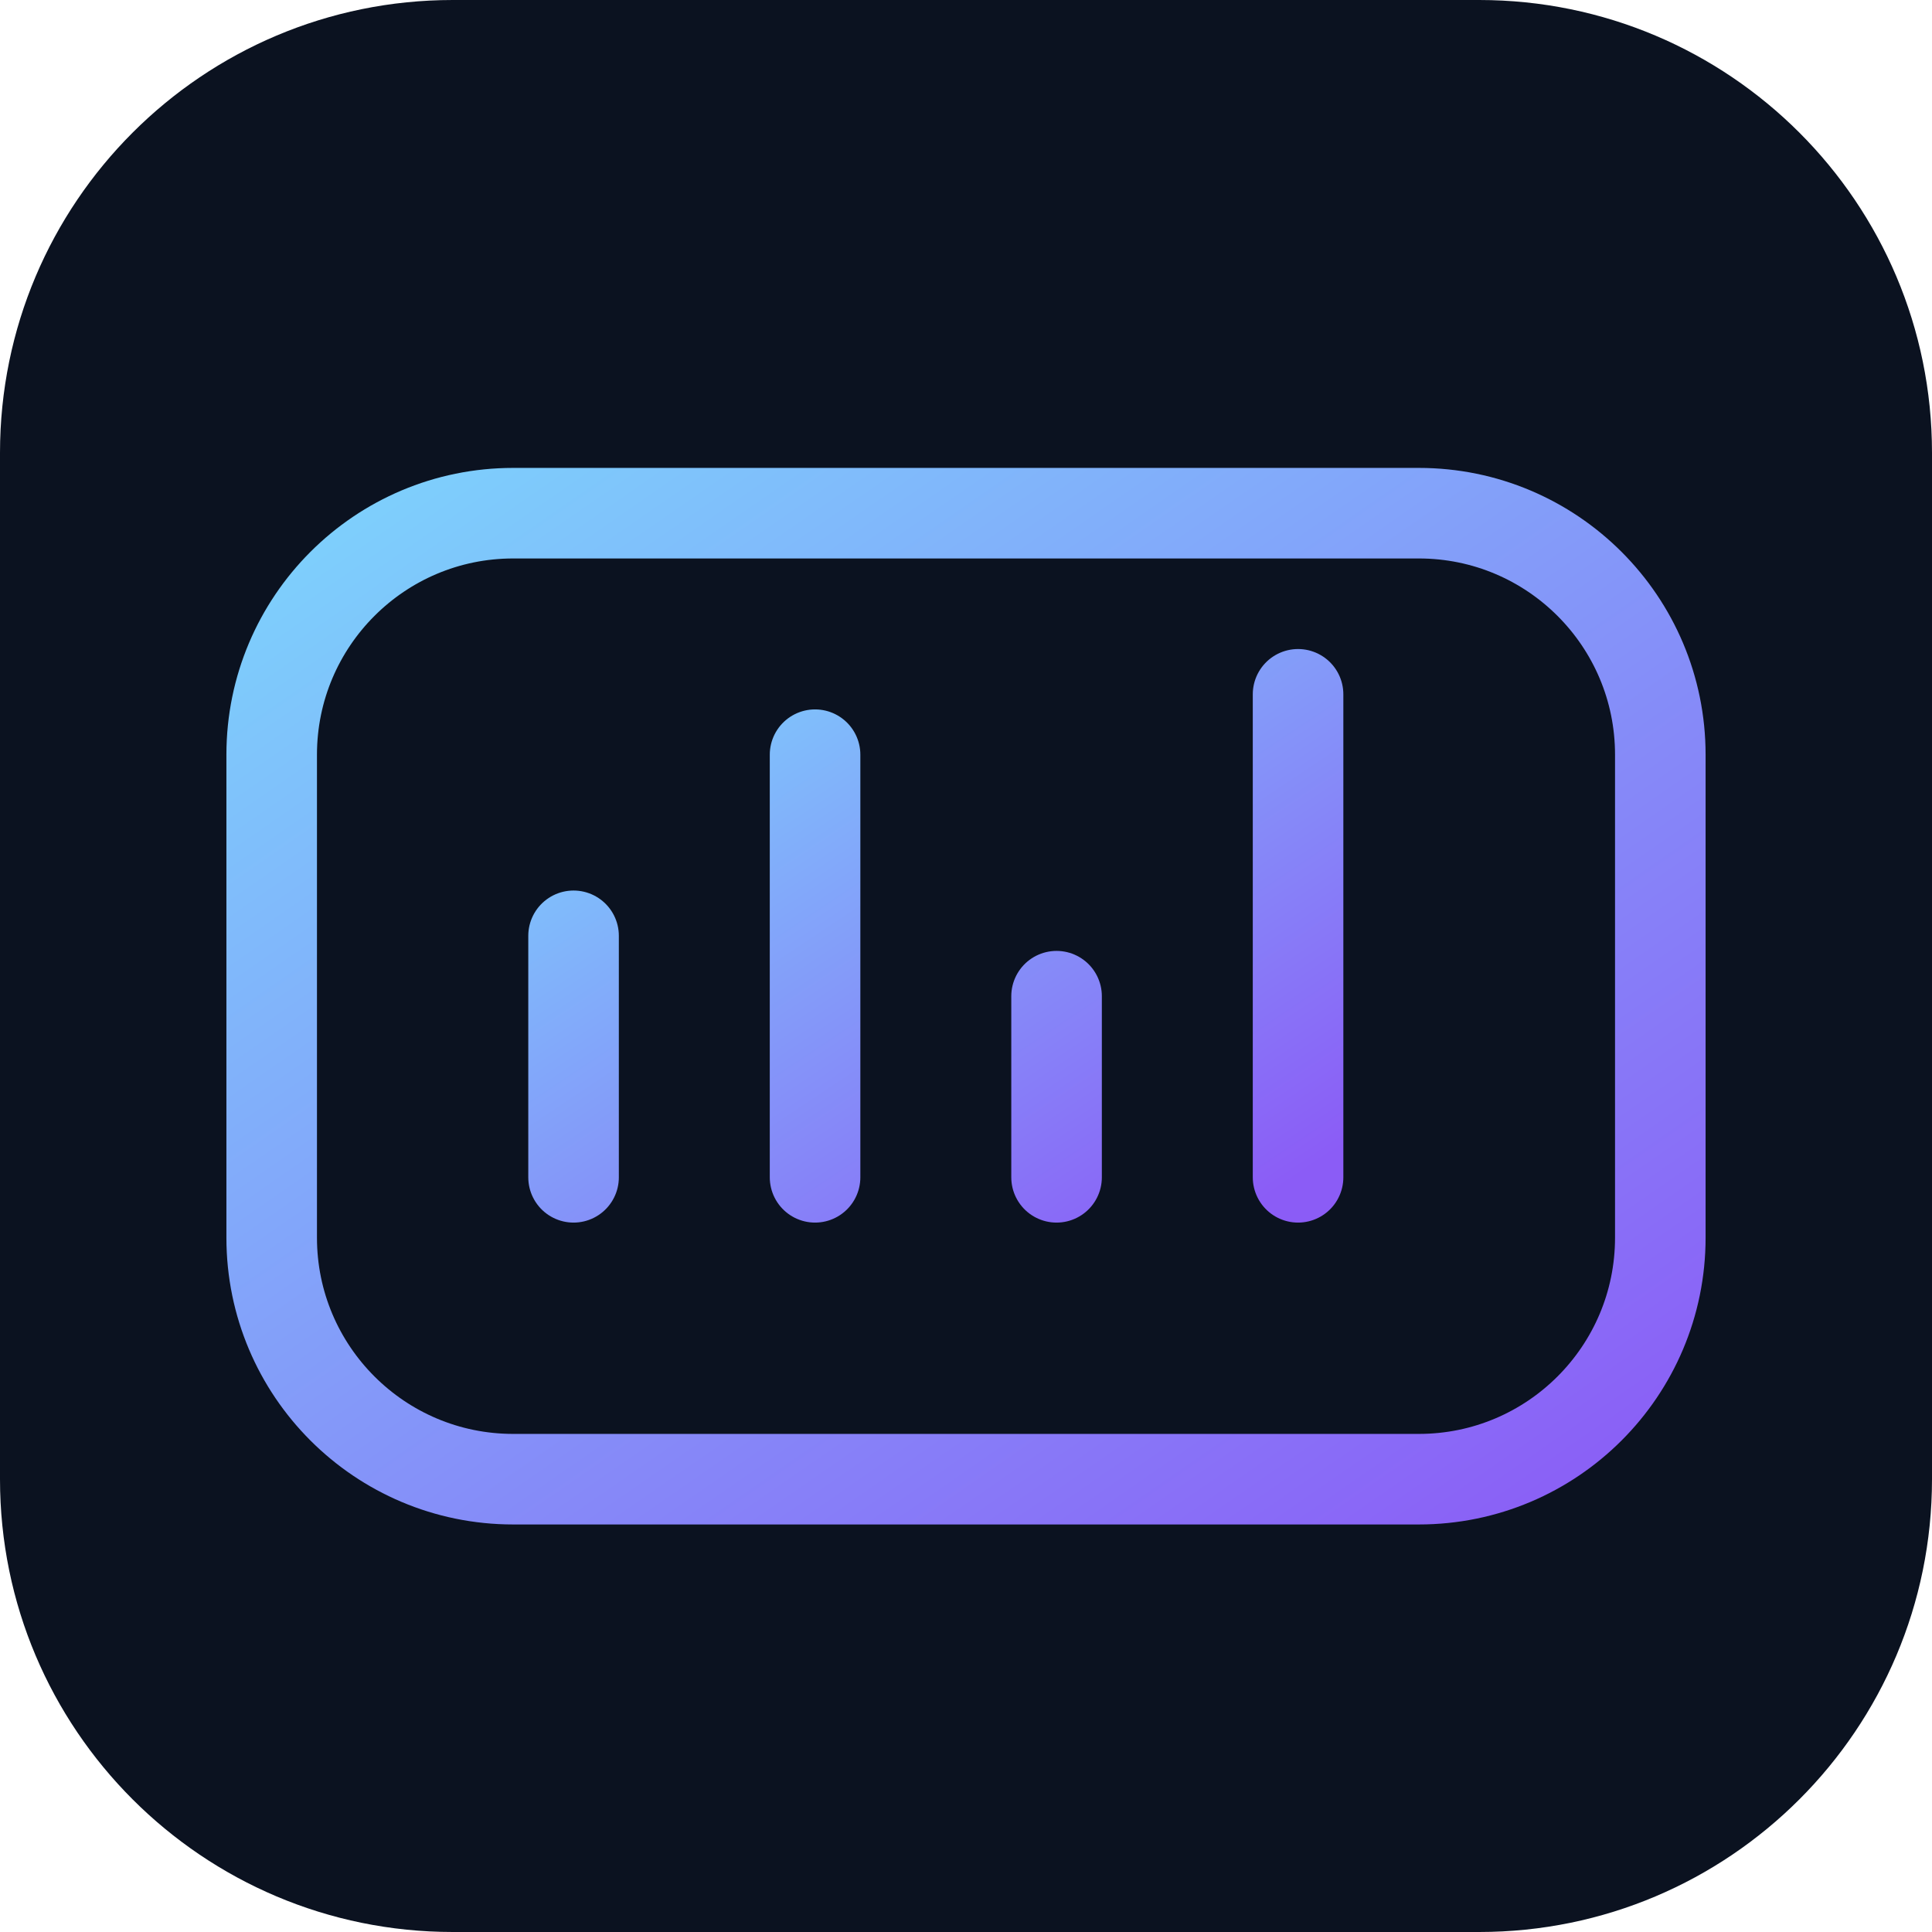
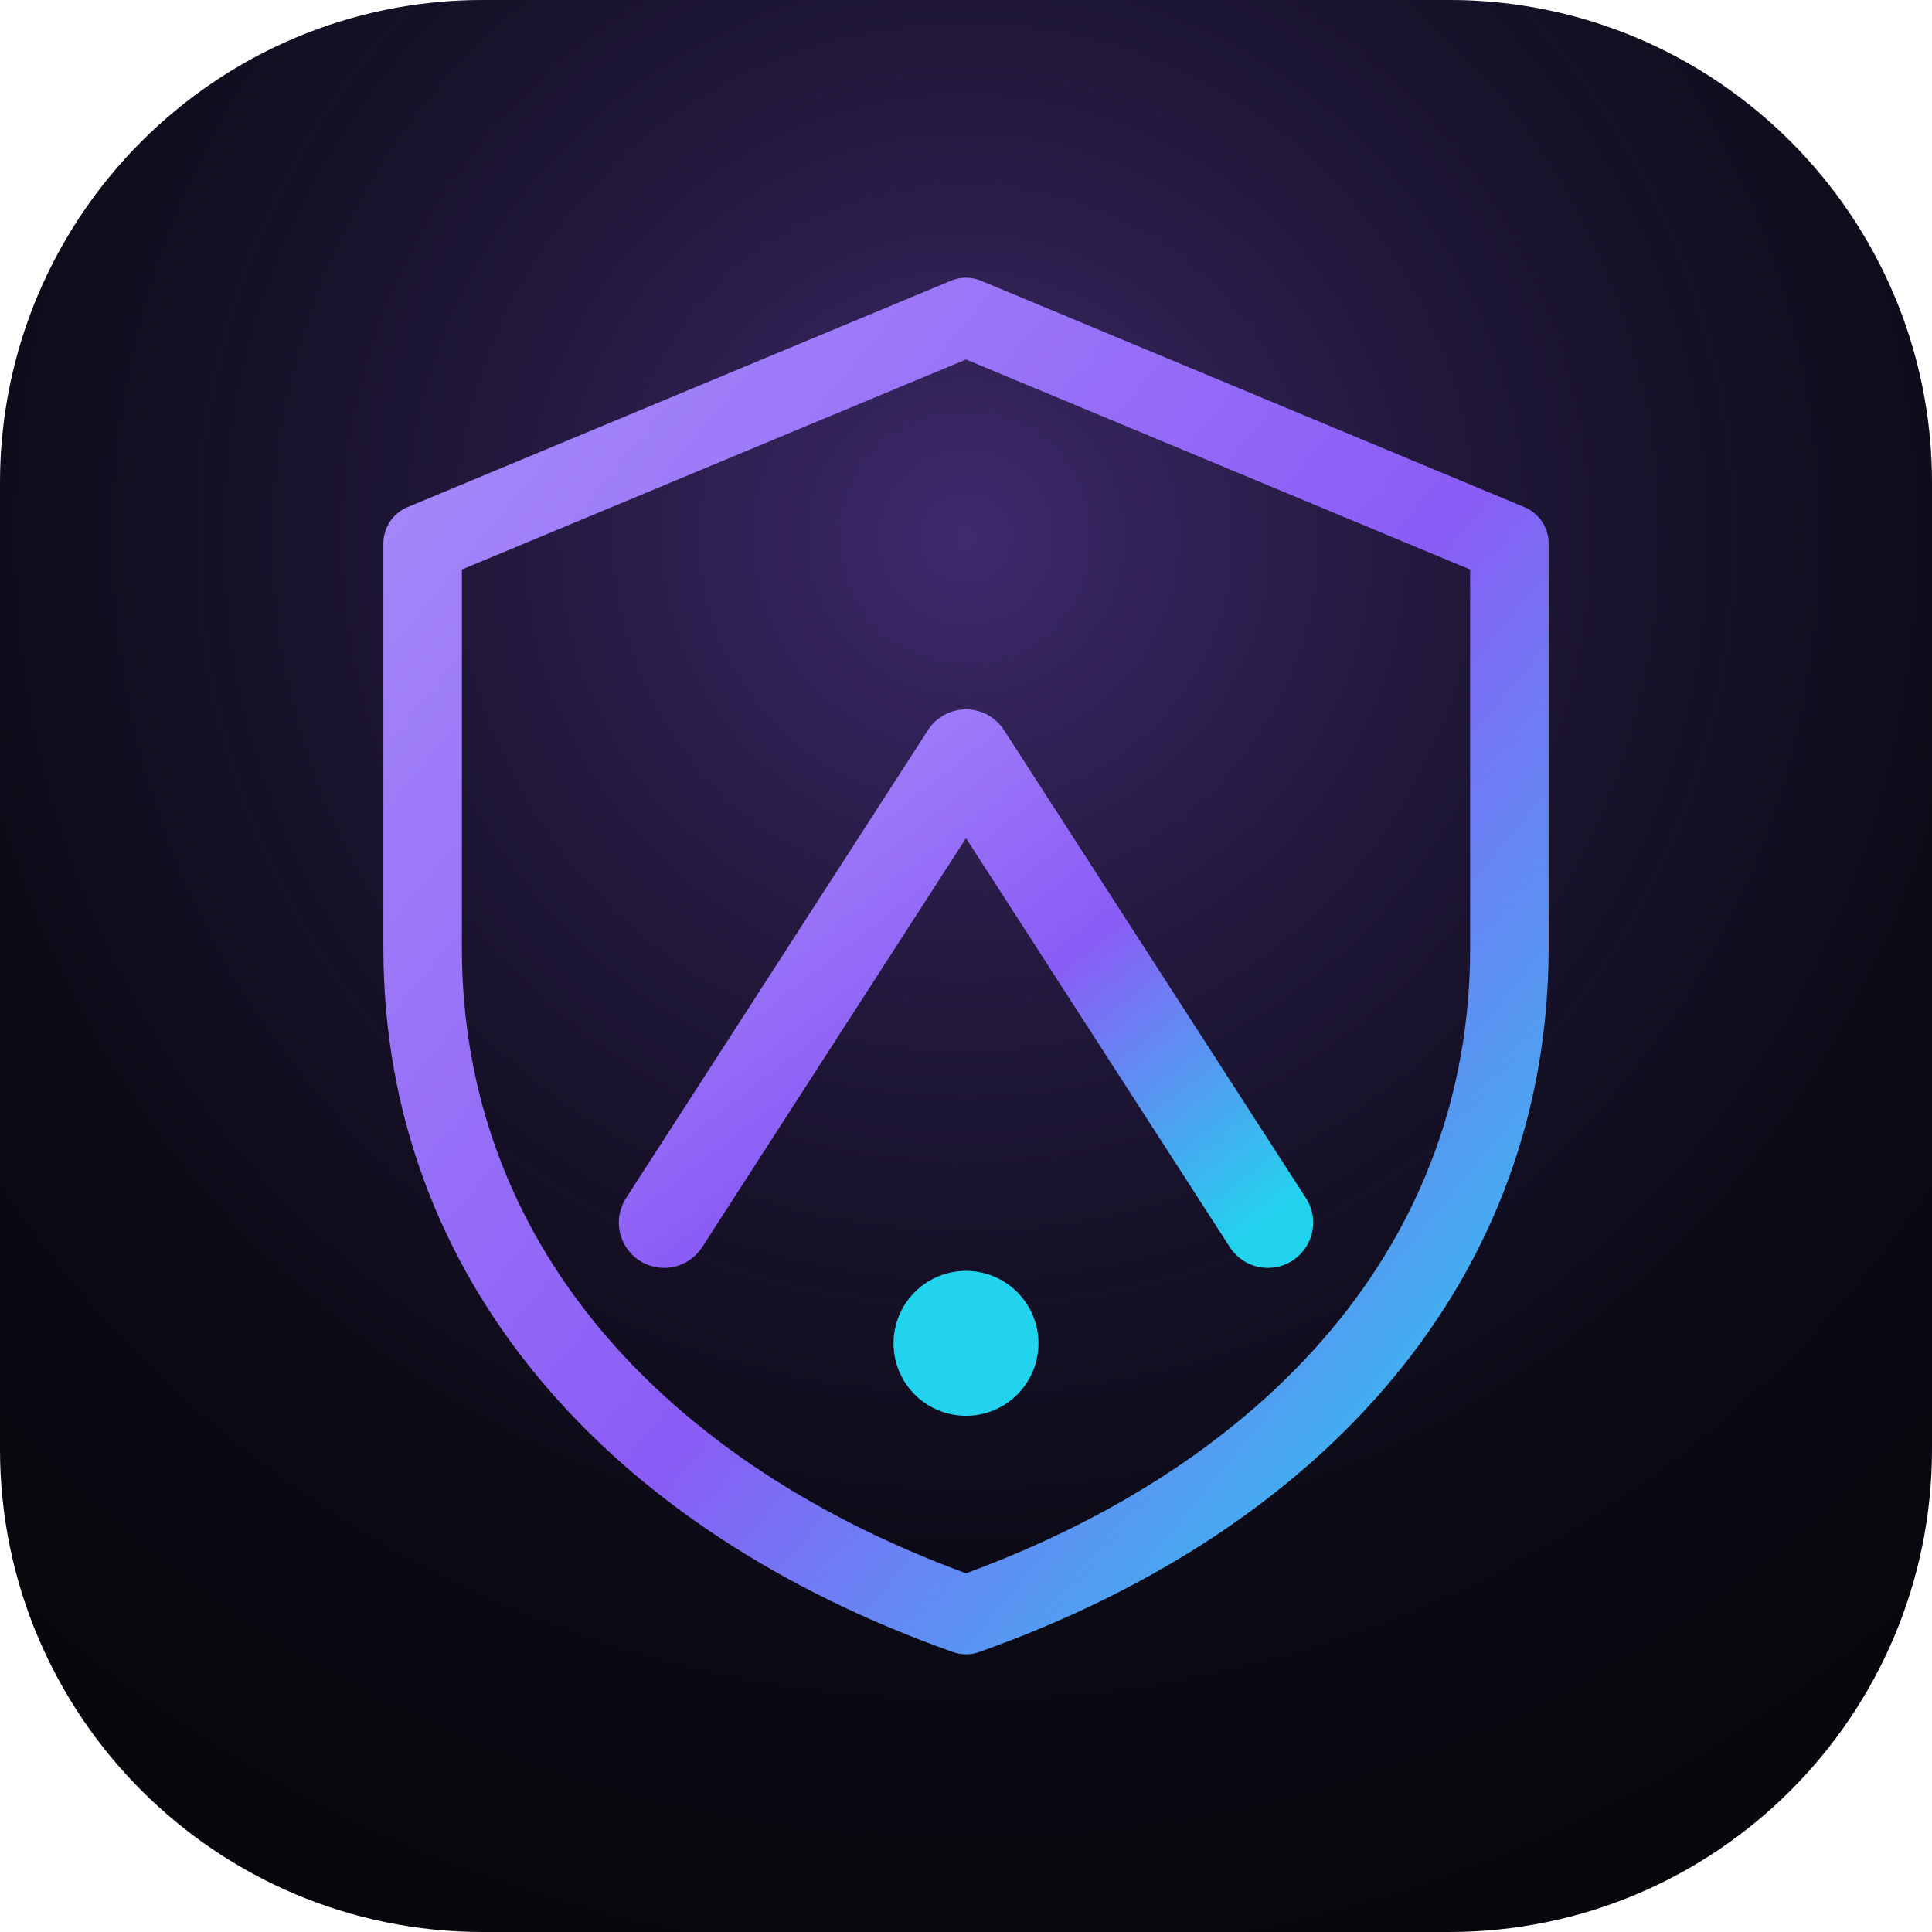
<svg xmlns="http://www.w3.org/2000/svg" viewBox="0 0 64 64">
  <defs>
    <linearGradient id="g" x1="0" y1="0" x2="1" y2="1">
-       <stop offset="0" stop-color="#7dd3fc" />
-       <stop offset="1" stop-color="#8b5cf6" />
+       <stop offset="0" stop-color="#a78bfa" />
+       <stop offset="0.55" stop-color="#8b5cf6" />
+       <stop offset="1" stop-color="#22d3ee" />
    </linearGradient>
+     <radialGradient id="glow" cx="0.5" cy="0.28" r="0.8">
+       <stop offset="0" stop-color="#8b5cf6" stop-opacity="0.42" />
+       <stop offset="1" stop-color="#06060b" stop-opacity="0" />
+     </radialGradient>
  </defs>
-   <rect width="64" height="64" rx="15" fill="#0b1220" />
-   <rect x="9" y="17" width="46" height="32" rx="8" fill="none" stroke="url(#g)" stroke-width="3" />
-   <path d="M19 39v-8M27 39V25M35 39v-6M43 39V23" stroke="url(#g)" stroke-width="3" stroke-linecap="round" />
+   <rect width="64" height="64" rx="16" fill="#07070d" />
+   <rect width="64" height="64" rx="16" fill="url(#glow)" />
+   <path d="M32 10.5 50 18v13.4c0 10.3-7 18.2-18 22.1-11-3.9-18-11.8-18-22.1V18z" fill="none" stroke="url(#g)" stroke-width="2.6" stroke-linejoin="round" />
+   <path d="M22 40.5 32 25l10 15.5" fill="none" stroke="url(#g)" stroke-width="3" stroke-linecap="round" stroke-linejoin="round" />
+   <circle cx="32" cy="44.5" r="2.4" fill="#22d3ee" />
</svg>
